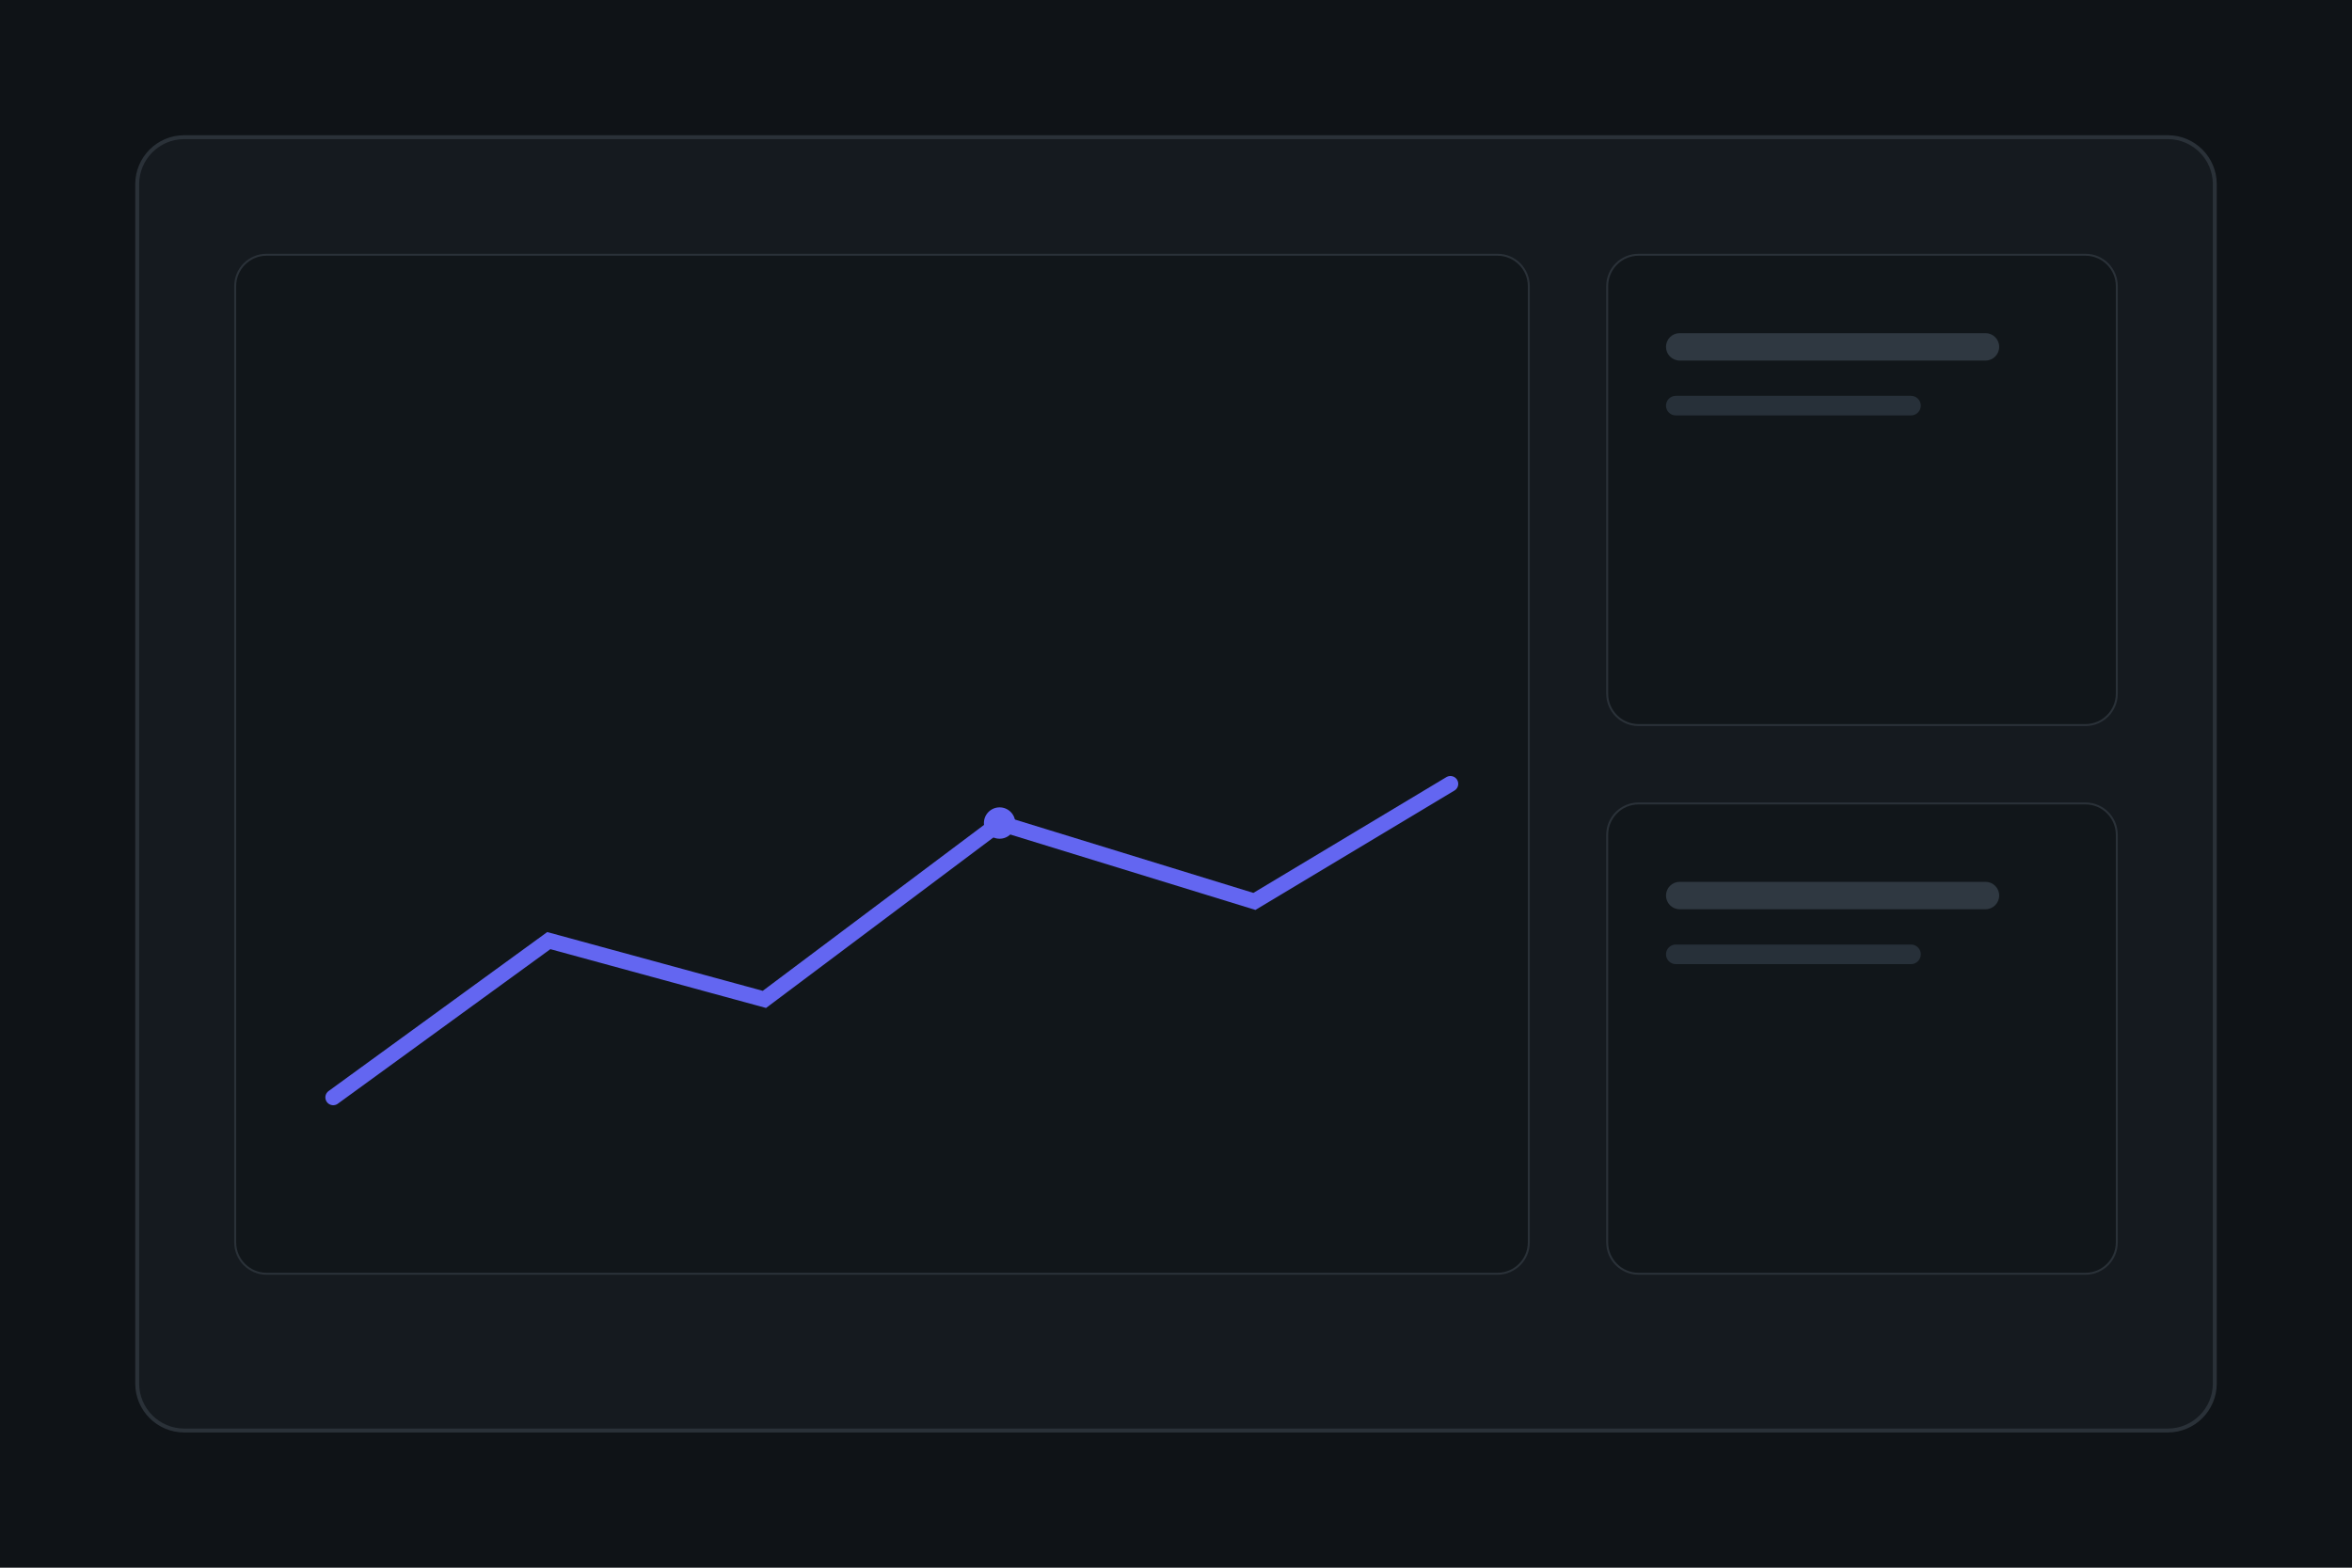
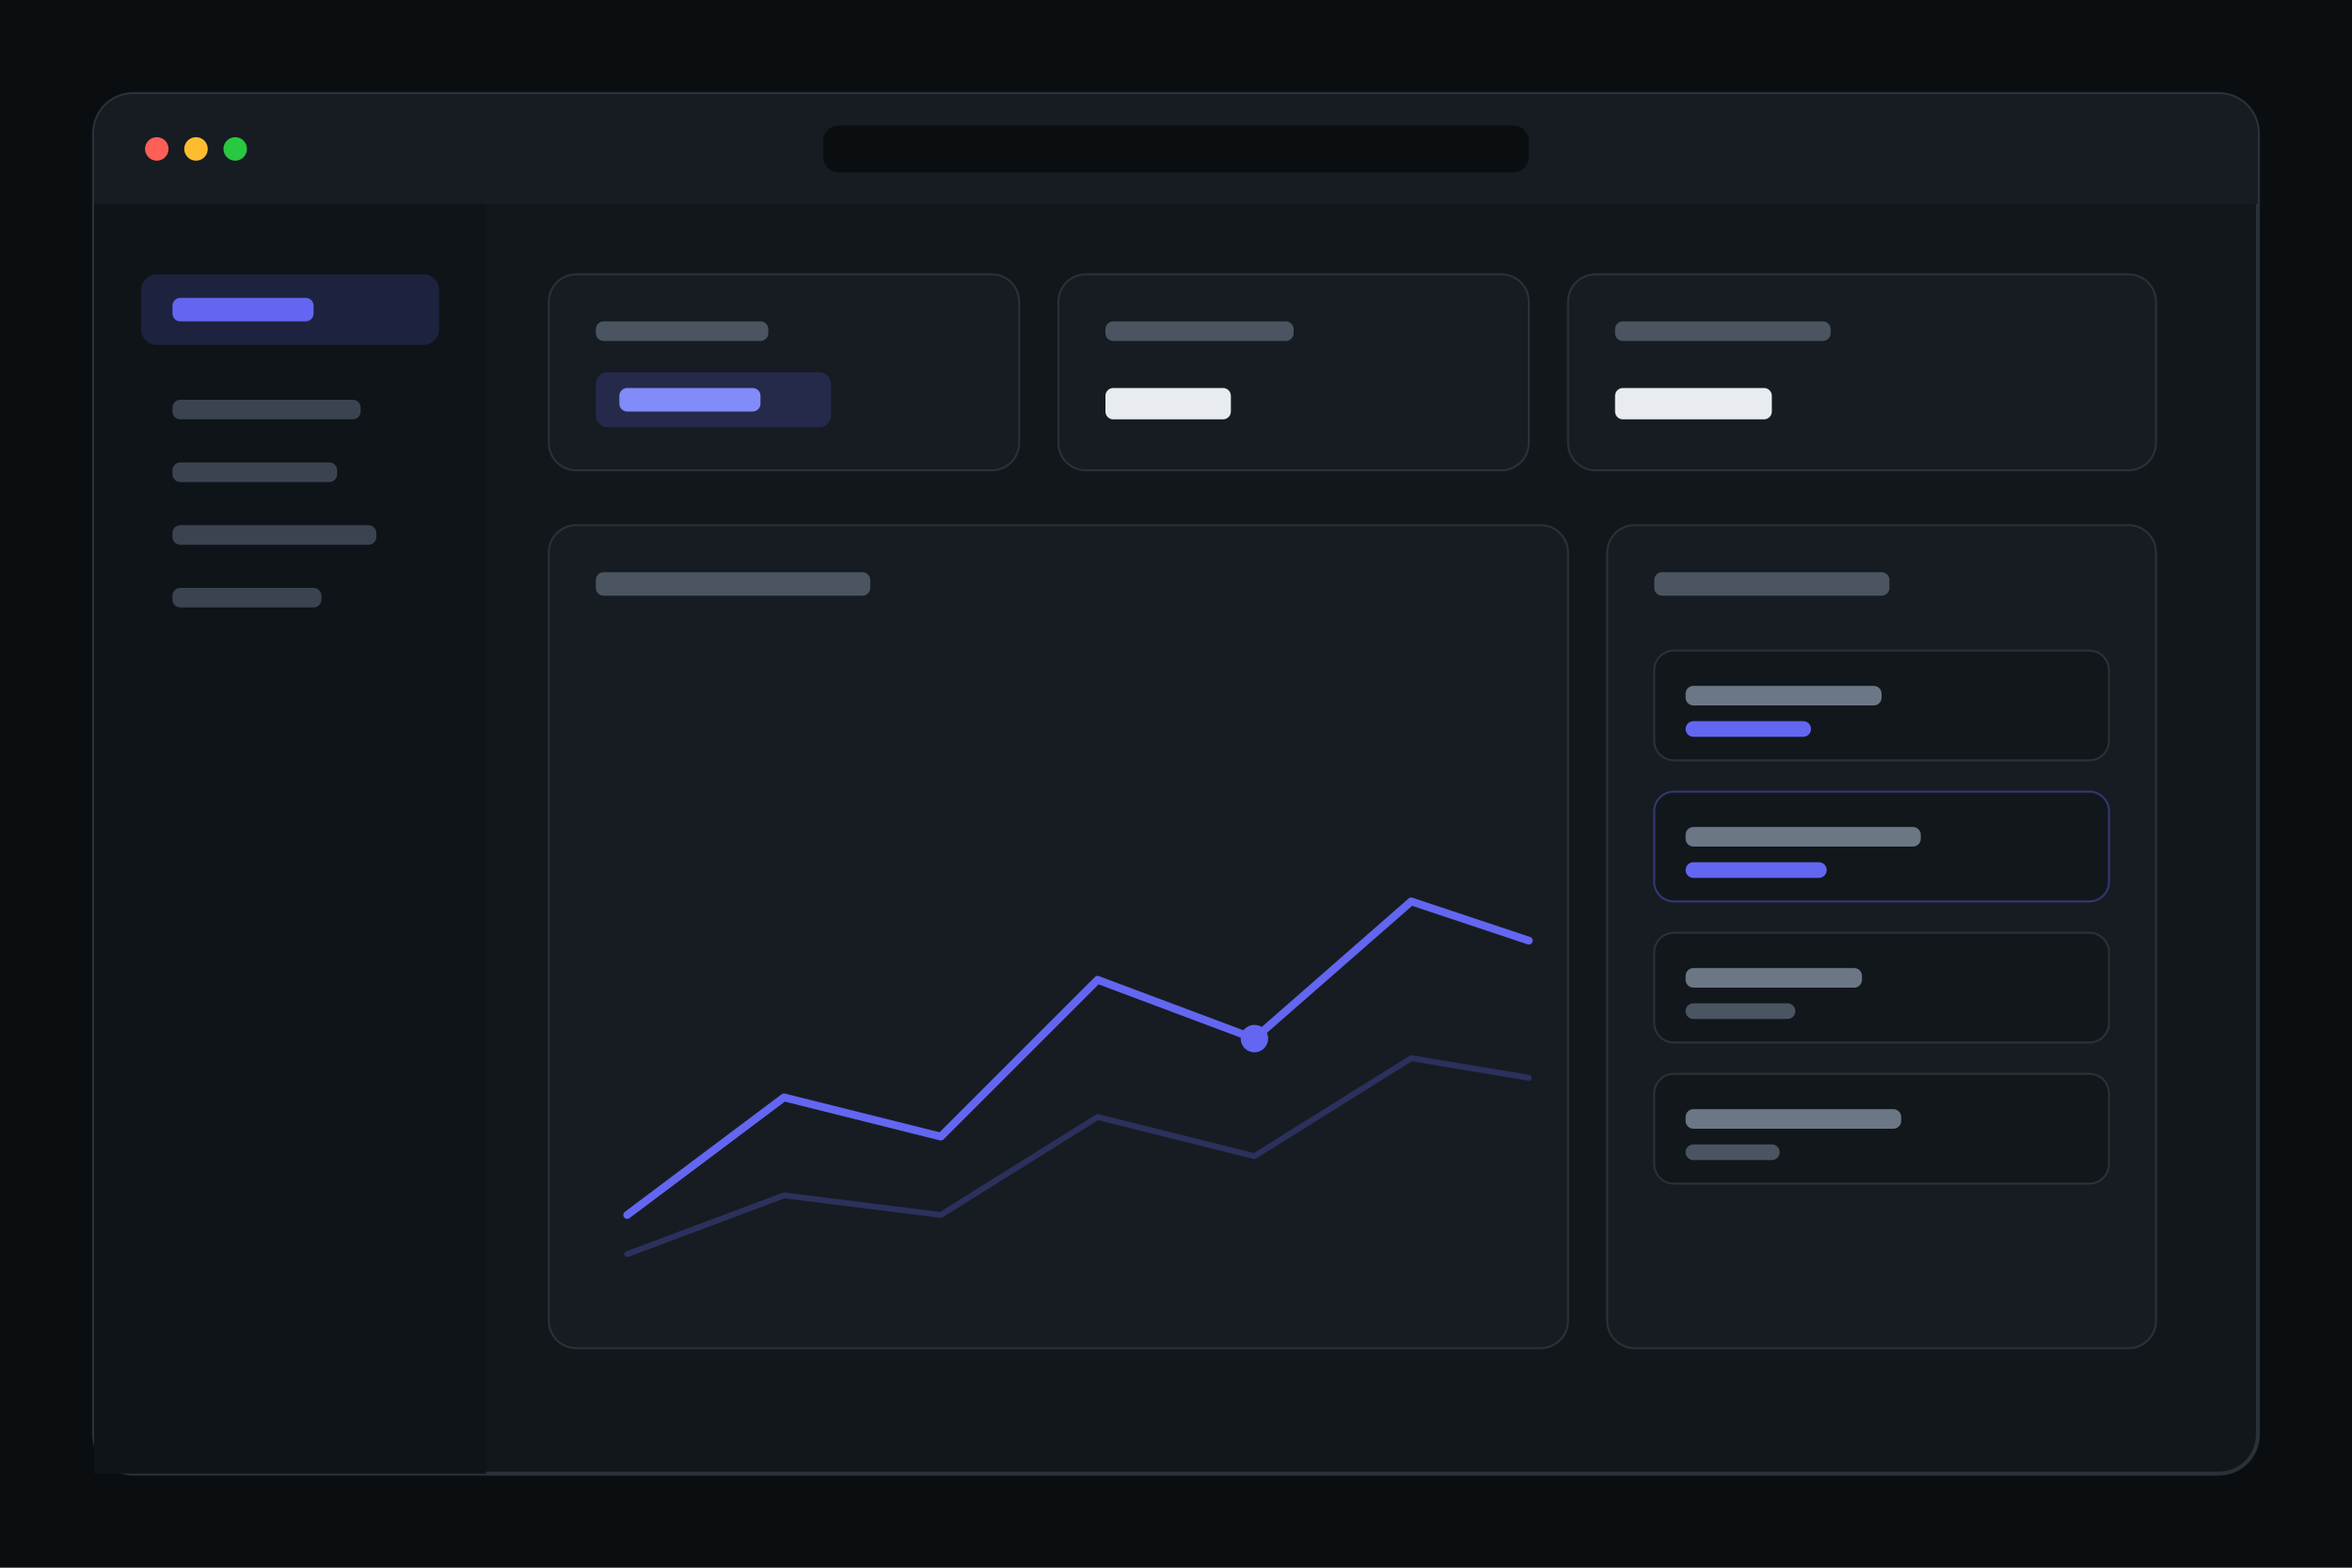
<svg xmlns="http://www.w3.org/2000/svg" width="1200" height="800" viewBox="0 0 1200 800" fill="none">
-   <rect width="1200" height="800" fill="#0F1317" />
-   <rect x="70" y="70" width="1060" height="660" rx="24" fill="#151A1F" stroke="#2A3138" stroke-width="2" />
-   <rect x="120" y="130" width="660" height="520" rx="16" fill="#11161A" stroke="#2A3138" />
-   <rect x="820" y="130" width="260" height="240" rx="16" fill="#11161A" stroke="#2A3138" />
-   <rect x="820" y="410" width="260" height="240" rx="16" fill="#11161A" stroke="#2A3138" />
-   <path d="M170 560L280 480L390 510L510 420L640 460L740 400" stroke="#6366F1" stroke-width="8" stroke-linecap="round" />
-   <circle cx="510" cy="420" r="8" fill="#6366F1" />
-   <rect x="850" y="170" width="170" height="14" rx="7" fill="#2F3841" />
-   <rect x="850" y="202" width="130" height="10" rx="5" fill="#273039" />
-   <rect x="850" y="450" width="170" height="14" rx="7" fill="#2F3841" />
-   <rect x="850" y="482" width="130" height="10" rx="5" fill="#273039" />
+   <rect width="1200" height="800" fill="#0B0E11" />
+   <rect x="48" y="48" width="1104" height="704" rx="20" fill="#12171C" stroke="#2A3138" stroke-width="2" />
+   <rect x="48" y="48" width="1104" height="56" rx="20" fill="#171C22" />
+   <rect x="48" y="84" width="1104" height="20" fill="#171C22" />
+   <circle cx="80" cy="76" r="6" fill="#FF5F57" />
+   <circle cx="100" cy="76" r="6" fill="#FEBC2E" />
+   <circle cx="120" cy="76" r="6" fill="#28C840" />
+   <rect x="420" y="64" width="360" height="24" rx="8" fill="#0B0E11" />
+   <rect x="48" y="104" width="200" height="648" fill="#0F1419" />
+   <rect x="72" y="140" width="152" height="36" rx="8" fill="#6366F1" fill-opacity="0.18" />
+   <rect x="88" y="152" width="72" height="12" rx="4" fill="#6366F1" />
+   <rect x="88" y="204" width="96" height="10" rx="4" fill="#3A4450" />
+   <rect x="88" y="236" width="84" height="10" rx="4" fill="#3A4450" />
+   <rect x="88" y="268" width="104" height="10" rx="4" fill="#3A4450" />
+   <rect x="88" y="300" width="76" height="10" rx="4" fill="#3A4450" />
+   <rect x="280" y="140" width="240" height="100" rx="14" fill="#171C22" stroke="#2A3138" />
+   <rect x="304" y="164" width="88" height="10" rx="4" fill="#4A5561" />
+   <rect x="304" y="190" width="120" height="28" rx="6" fill="#6366F1" fill-opacity="0.2" />
+   <rect x="316" y="198" width="72" height="12" rx="4" fill="#818CF8" />
+   <rect x="540" y="140" width="240" height="100" rx="14" fill="#171C22" stroke="#2A3138" />
+   <rect x="564" y="164" width="96" height="10" rx="4" fill="#4A5561" />
+   <rect x="564" y="198" width="64" height="16" rx="4" fill="#E8ECF0" />
+   <rect x="800" y="140" width="300" height="100" rx="14" fill="#171C22" stroke="#2A3138" />
+   <rect x="824" y="164" width="110" height="10" rx="4" fill="#4A5561" />
+   <rect x="824" y="198" width="80" height="16" rx="4" fill="#E8ECF0" />
+   <rect x="280" y="268" width="520" height="420" rx="14" fill="#171C22" stroke="#2A3138" />
+   <rect x="304" y="292" width="140" height="12" rx="4" fill="#4A5561" />
+   <path d="M320 620 L400 560 L480 580 L560 500 L640 530 L720 460 L780 480" stroke="#6366F1" stroke-width="4" stroke-linecap="round" stroke-linejoin="round" />
+   <path d="M320 640 L400 610 L480 620 L560 570 L640 590 L720 540 L780 550" stroke="#6366F1" stroke-opacity="0.28" stroke-width="3" stroke-linecap="round" stroke-linejoin="round" />
+   <circle cx="640" cy="530" r="7" fill="#6366F1" />
+   <rect x="820" y="268" width="280" height="420" rx="14" fill="#171C22" stroke="#2A3138" />
+   <rect x="844" y="292" width="120" height="12" rx="4" fill="#4A5561" />
+   <rect x="844" y="332" width="232" height="56" rx="10" fill="#12171C" stroke="#2A3138" />
+   <rect x="860" y="350" width="100" height="10" rx="4" fill="#6B7785" />
+   <rect x="860" y="368" width="64" height="8" rx="4" fill="#6366F1" />
+   <rect x="844" y="404" width="232" height="56" rx="10" fill="#12171C" stroke="#6366F1" stroke-opacity="0.4" />
+   <rect x="860" y="422" width="120" height="10" rx="4" fill="#6B7785" />
+   <rect x="860" y="440" width="72" height="8" rx="4" fill="#6366F1" />
+   <rect x="844" y="476" width="232" height="56" rx="10" fill="#12171C" stroke="#2A3138" />
+   <rect x="860" y="494" width="90" height="10" rx="4" fill="#6B7785" />
+   <rect x="860" y="512" width="56" height="8" rx="4" fill="#4A5561" />
+   <rect x="844" y="548" width="232" height="56" rx="10" fill="#12171C" stroke="#2A3138" />
+   <rect x="860" y="566" width="110" height="10" rx="4" fill="#6B7785" />
+   <rect x="860" y="584" width="48" height="8" rx="4" fill="#4A5561" />
</svg>
